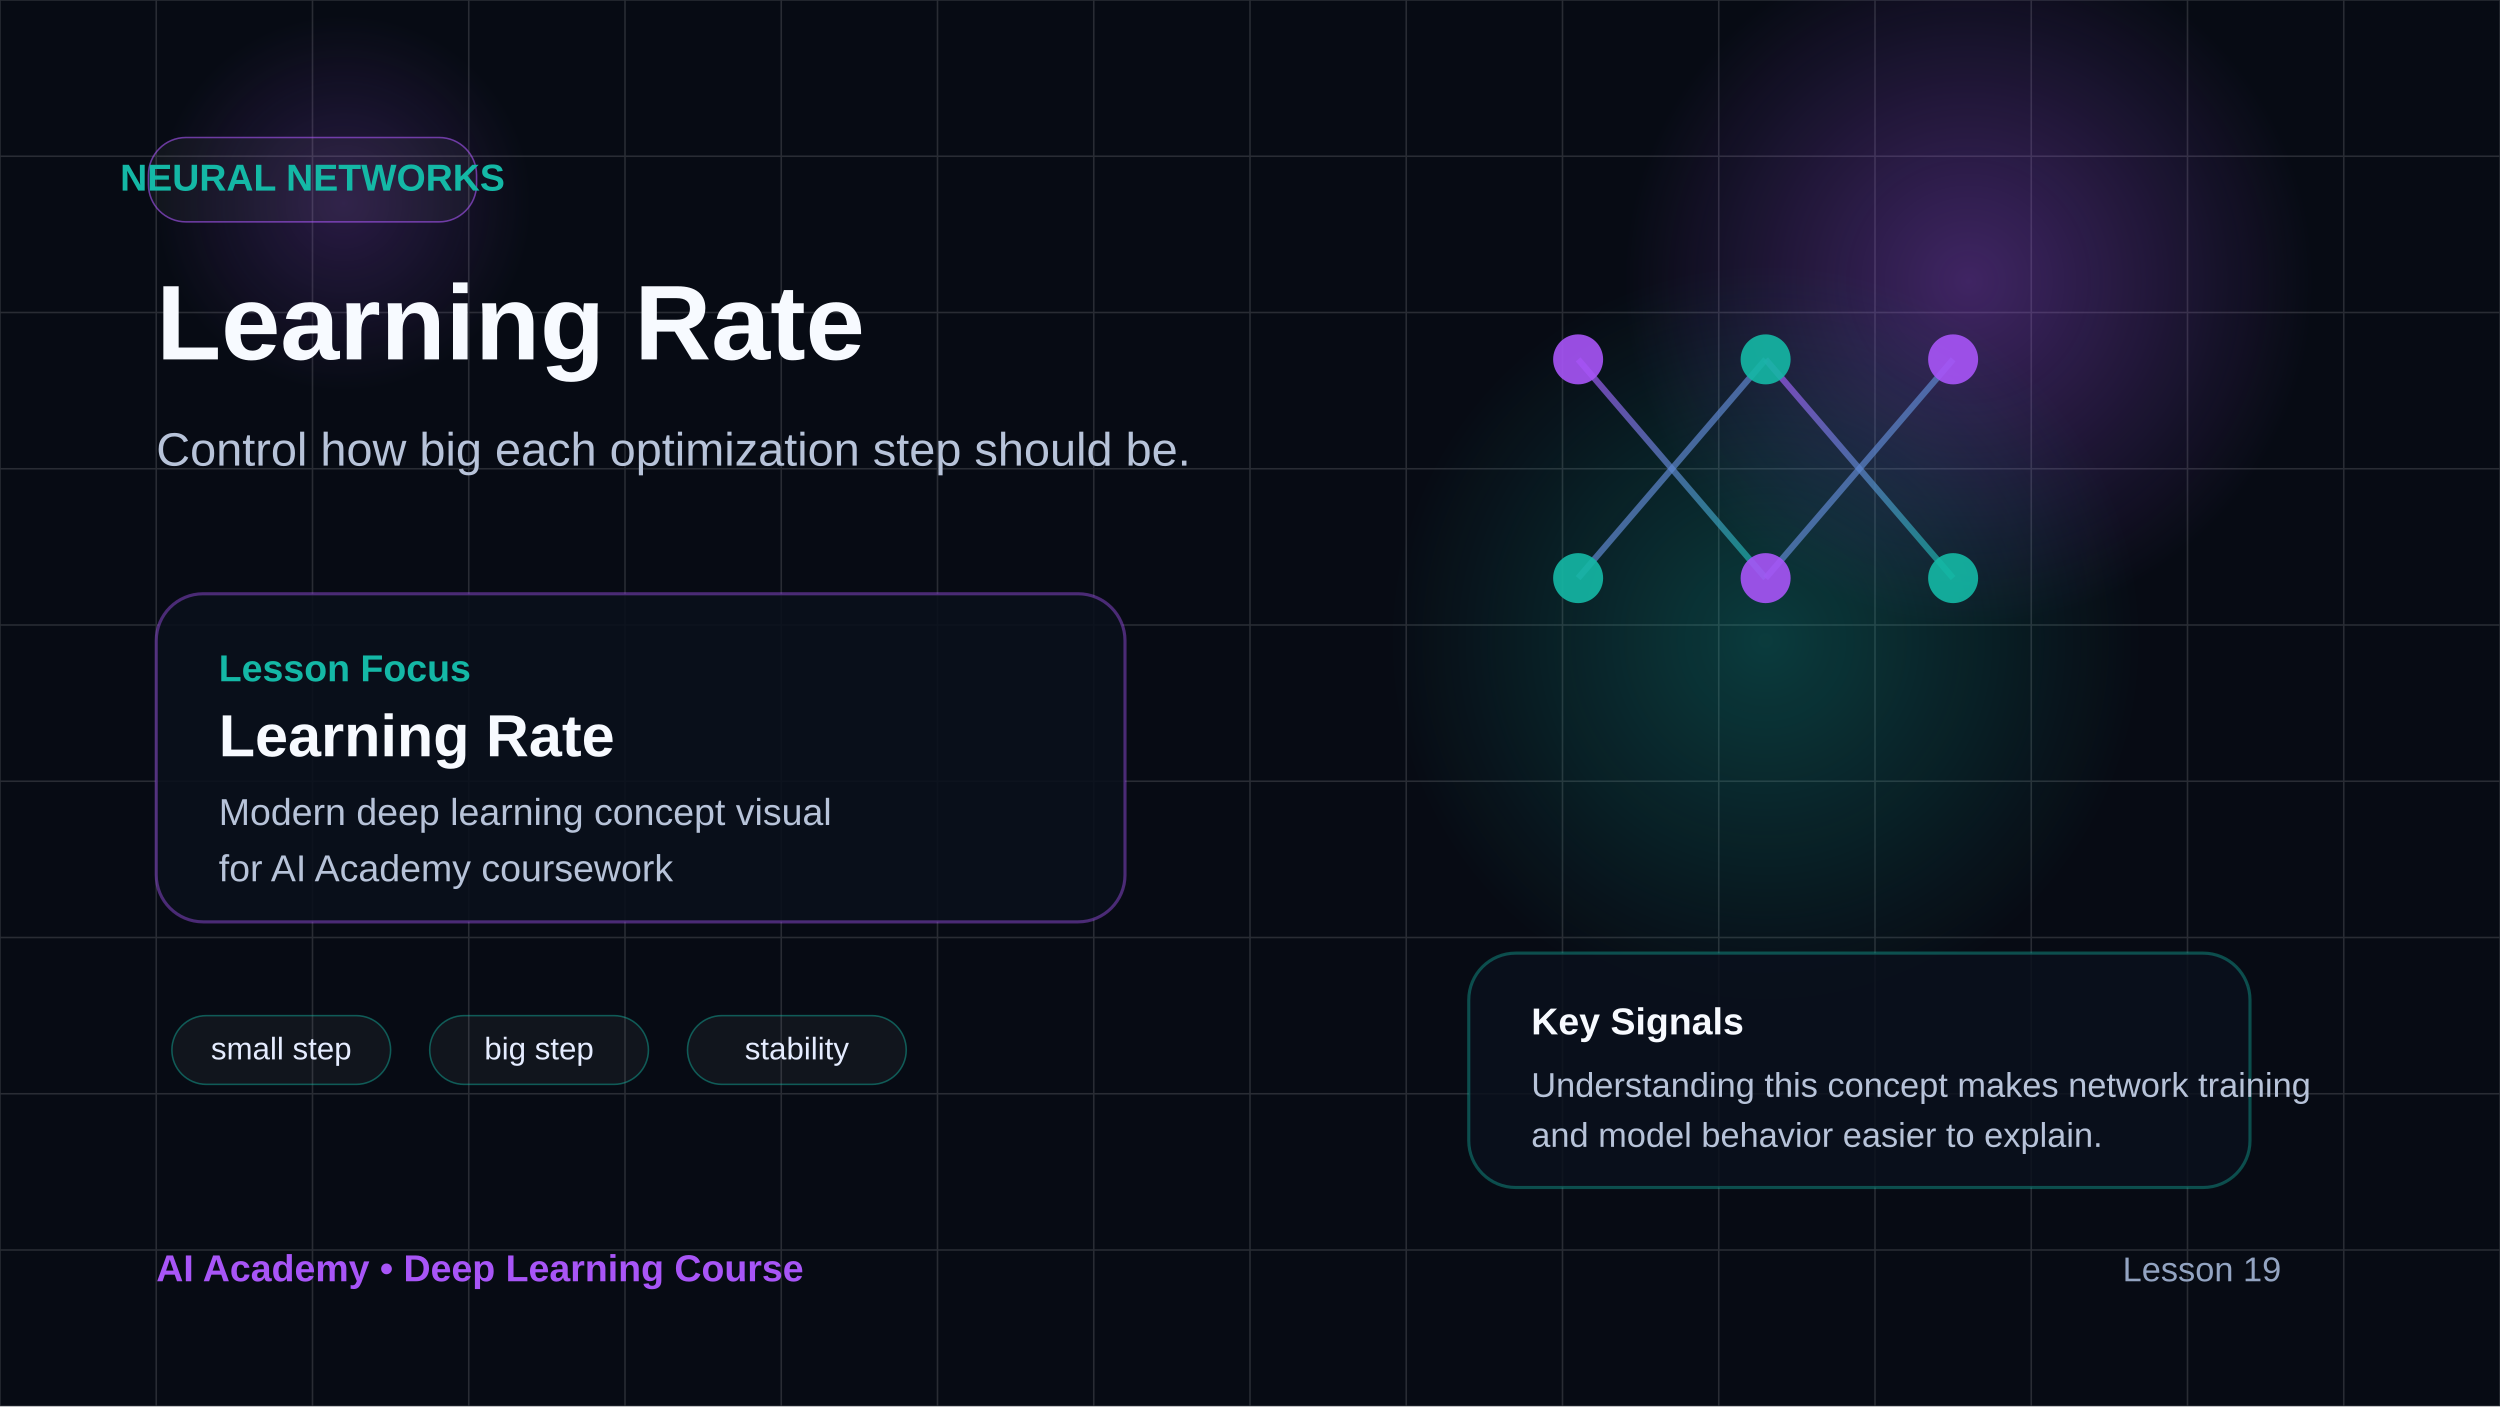
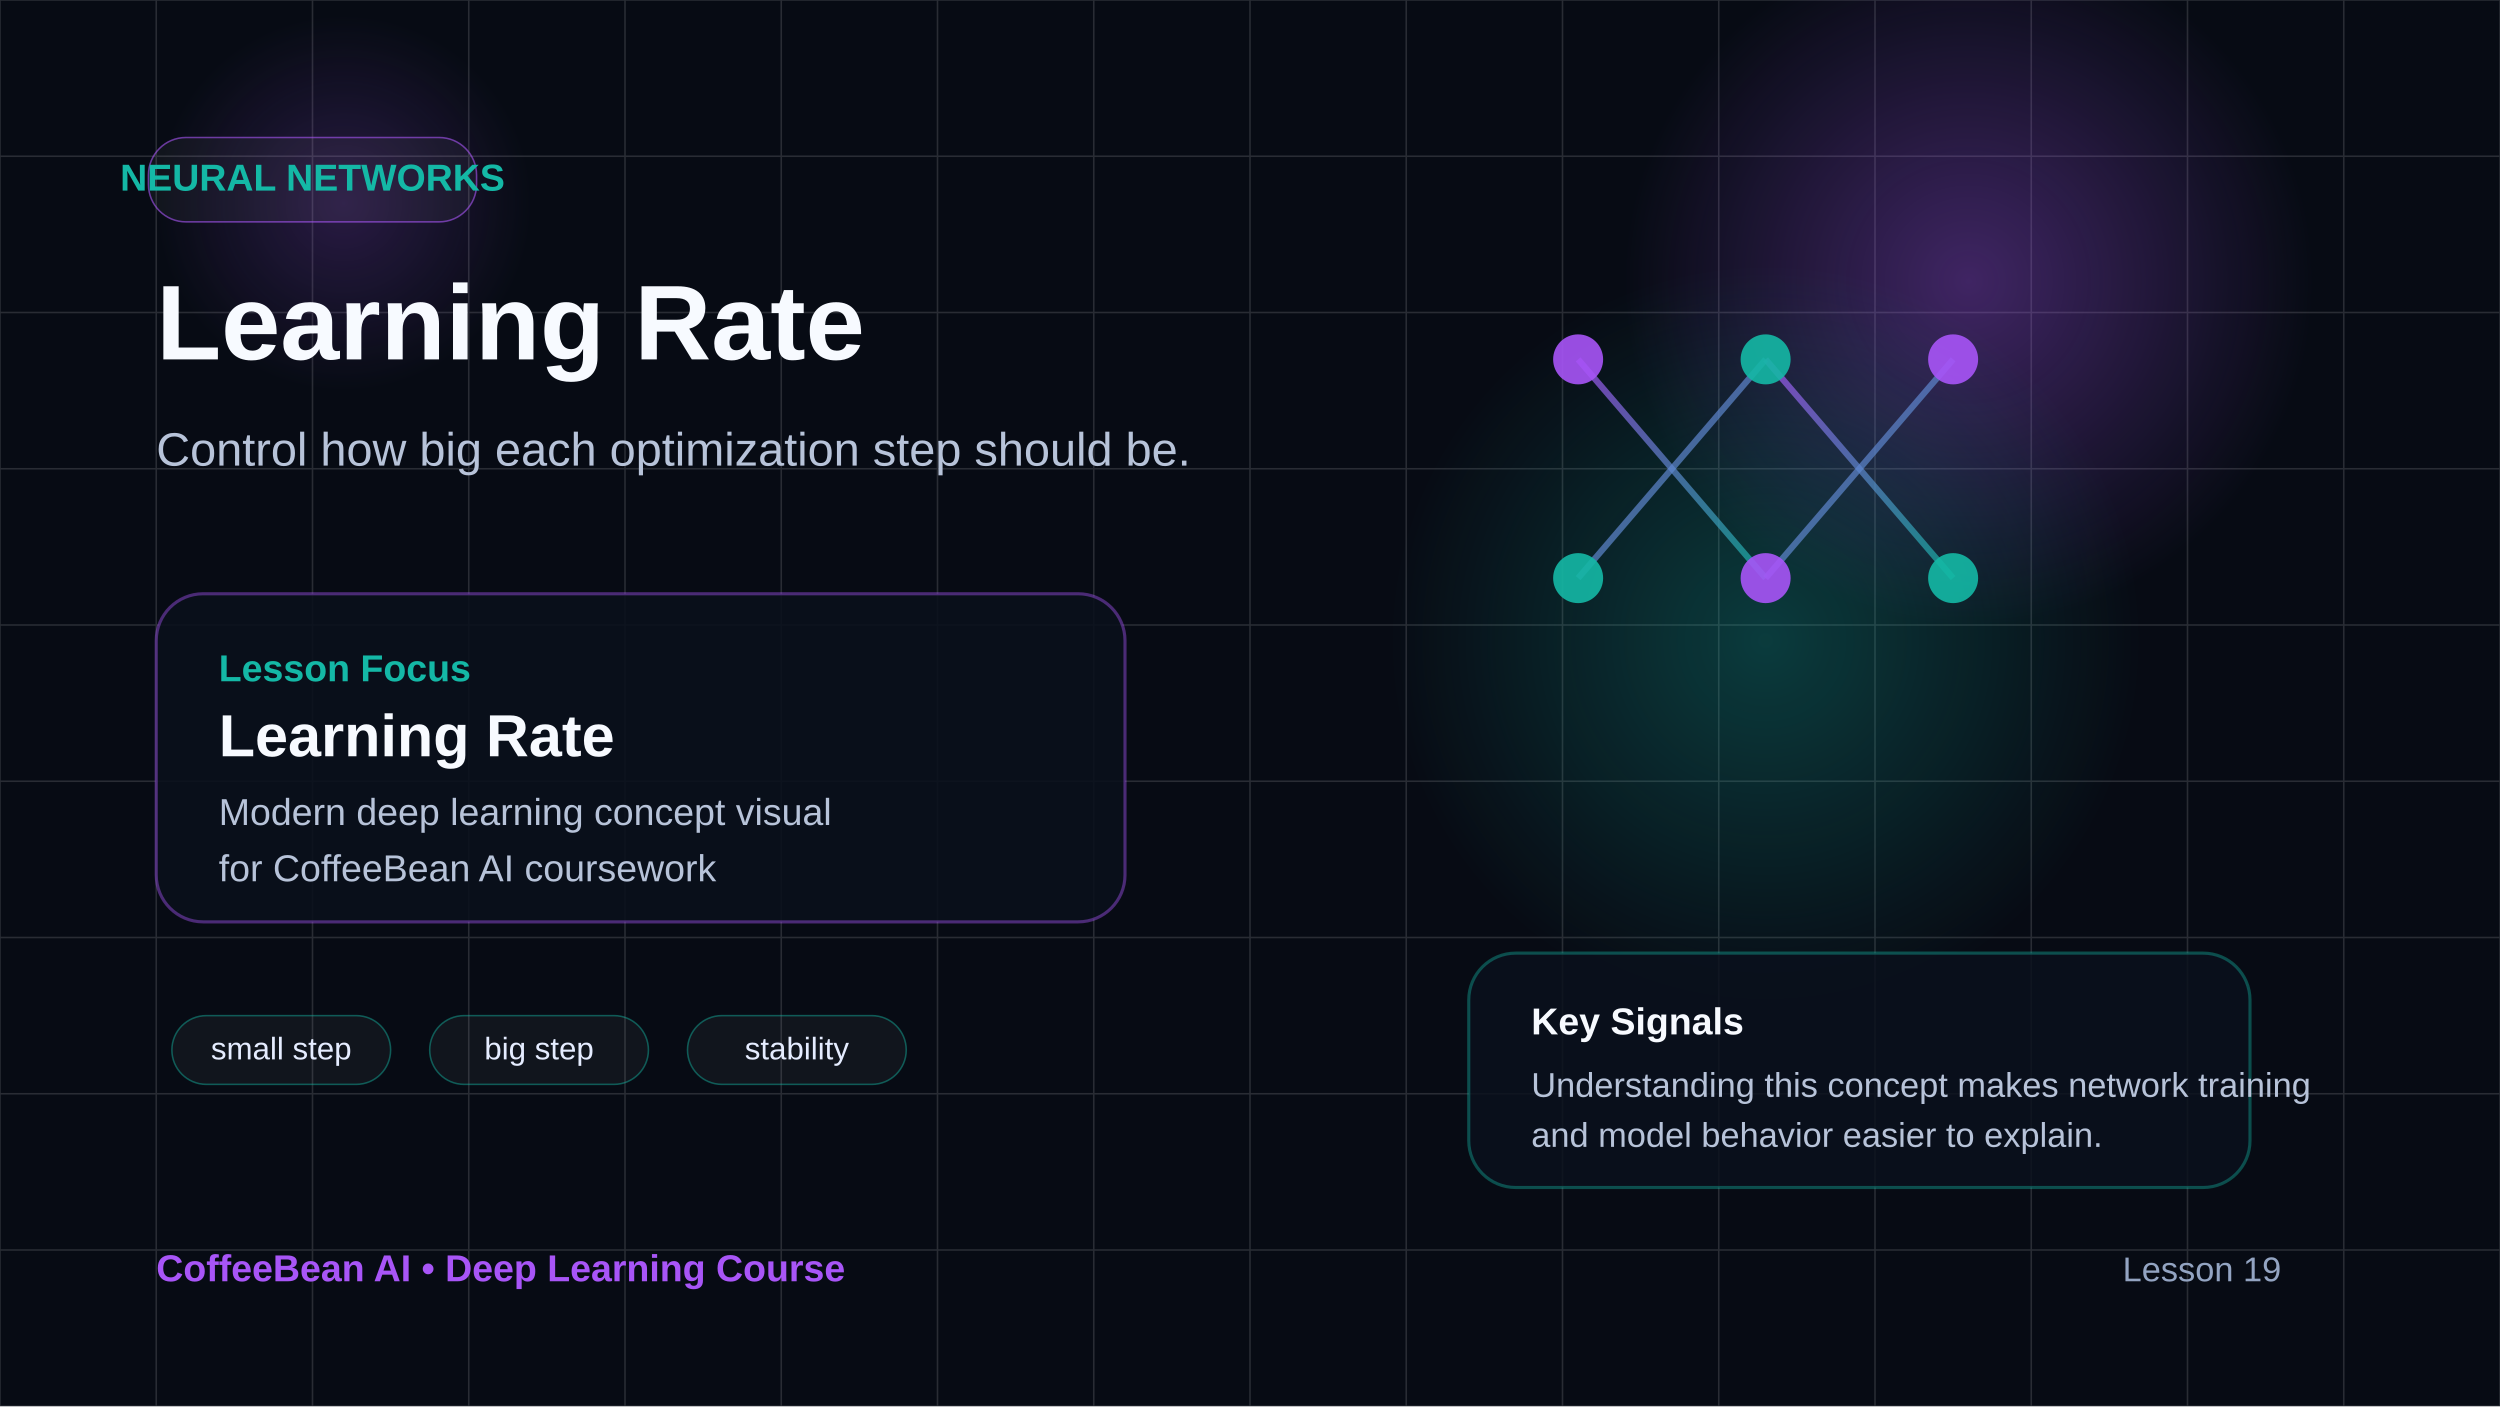
<svg xmlns="http://www.w3.org/2000/svg" width="1600" height="900" viewBox="0 0 1600 900" role="img" aria-labelledby="title desc">
  <defs>
    <linearGradient id="grad" x1="0%" y1="0%" x2="100%" y2="100%">
      <stop offset="0%" stop-color="#a855f7" />
      <stop offset="100%" stop-color="#14b8a6" />
    </linearGradient>
    <radialGradient id="glowA" cx="50%" cy="50%" r="50%">
      <stop offset="0%" stop-color="#a855f7" stop-opacity="0.35" />
      <stop offset="100%" stop-color="#a855f7" stop-opacity="0" />
    </radialGradient>
    <radialGradient id="glowB" cx="50%" cy="50%" r="50%">
      <stop offset="0%" stop-color="#14b8a6" stop-opacity="0.28" />
      <stop offset="100%" stop-color="#14b8a6" stop-opacity="0" />
    </radialGradient>
  </defs>
  <rect width="1600" height="900" fill="#070B14" />
  <rect width="1600" height="900" fill="url(#grid)" opacity="0.04" />
  <g opacity="0.14">
    <line x1="0" y1="0" x2="0" y2="900" stroke="#ffffff" stroke-width="1" />
    <line x1="100" y1="0" x2="100" y2="900" stroke="#ffffff" stroke-width="1" />
    <line x1="200" y1="0" x2="200" y2="900" stroke="#ffffff" stroke-width="1" />
    <line x1="300" y1="0" x2="300" y2="900" stroke="#ffffff" stroke-width="1" />
    <line x1="400" y1="0" x2="400" y2="900" stroke="#ffffff" stroke-width="1" />
    <line x1="500" y1="0" x2="500" y2="900" stroke="#ffffff" stroke-width="1" />
    <line x1="600" y1="0" x2="600" y2="900" stroke="#ffffff" stroke-width="1" />
    <line x1="700" y1="0" x2="700" y2="900" stroke="#ffffff" stroke-width="1" />
    <line x1="800" y1="0" x2="800" y2="900" stroke="#ffffff" stroke-width="1" />
    <line x1="900" y1="0" x2="900" y2="900" stroke="#ffffff" stroke-width="1" />
    <line x1="1000" y1="0" x2="1000" y2="900" stroke="#ffffff" stroke-width="1" />
    <line x1="1100" y1="0" x2="1100" y2="900" stroke="#ffffff" stroke-width="1" />
    <line x1="1200" y1="0" x2="1200" y2="900" stroke="#ffffff" stroke-width="1" />
    <line x1="1300" y1="0" x2="1300" y2="900" stroke="#ffffff" stroke-width="1" />
    <line x1="1400" y1="0" x2="1400" y2="900" stroke="#ffffff" stroke-width="1" />
    <line x1="1500" y1="0" x2="1500" y2="900" stroke="#ffffff" stroke-width="1" />
    <line x1="1600" y1="0" x2="1600" y2="900" stroke="#ffffff" stroke-width="1" />
    <line x1="0" y1="0" x2="1600" y2="0" stroke="#ffffff" stroke-width="1" />
    <line x1="0" y1="100" x2="1600" y2="100" stroke="#ffffff" stroke-width="1" />
    <line x1="0" y1="200" x2="1600" y2="200" stroke="#ffffff" stroke-width="1" />
    <line x1="0" y1="300" x2="1600" y2="300" stroke="#ffffff" stroke-width="1" />
    <line x1="0" y1="400" x2="1600" y2="400" stroke="#ffffff" stroke-width="1" />
    <line x1="0" y1="500" x2="1600" y2="500" stroke="#ffffff" stroke-width="1" />
    <line x1="0" y1="600" x2="1600" y2="600" stroke="#ffffff" stroke-width="1" />
    <line x1="0" y1="700" x2="1600" y2="700" stroke="#ffffff" stroke-width="1" />
    <line x1="0" y1="800" x2="1600" y2="800" stroke="#ffffff" stroke-width="1" />
    <line x1="0" y1="900" x2="1600" y2="900" stroke="#ffffff" stroke-width="1" />
  </g>
  <circle cx="1260" cy="180" r="220" fill="url(#glowA)" />
  <circle cx="1130" cy="410" r="240" fill="url(#glowB)" />
  <circle cx="220" cy="130" r="120" fill="url(#glowA)" opacity="0.6" />
  <g transform="translate(95,88)">
    <rect x="0" y="0" rx="24" ry="24" width="210" height="54" fill="rgba(255,255,255,0.04)" stroke="#a855f7" stroke-opacity="0.6" />
    <text x="105" y="34" text-anchor="middle" font-size="24" fill="#14b8a6" font-family="Arial, Helvetica, sans-serif" font-weight="700">NEURAL NETWORKS</text>
  </g>
  <text x="100" y="230" font-size="68" fill="#F7FAFF" font-family="Arial, Helvetica, sans-serif" font-weight="800">Learning Rate</text>
  <text x="100" y="298" font-size="30" fill="#B7C3D9" font-family="Arial, Helvetica, sans-serif">Control how big each optimization step should be.</text>
  <g transform="translate(100,380)">
    <rect x="0" y="0" rx="30" ry="30" width="620" height="210" fill="rgba(10,16,28,0.88)" stroke="#a855f7" stroke-opacity="0.42" stroke-width="2" />
    <text x="40" y="56" font-size="24" fill="#14b8a6" font-family="Arial, Helvetica, sans-serif" font-weight="700">Lesson Focus</text>
    <text x="40" y="104" font-size="38" fill="#F7FAFF" font-family="Arial, Helvetica, sans-serif" font-weight="700">Learning Rate</text>
    <text x="40" y="148" font-size="24" fill="#B7C3D9" font-family="Arial, Helvetica, sans-serif">Modern deep learning concept visual</text>
-     <text x="40" y="184" font-size="24" fill="#B7C3D9" font-family="Arial, Helvetica, sans-serif">for AI Academy coursework</text>
+     <text x="40" y="184" font-size="24" fill="#B7C3D9" font-family="Arial, Helvetica, sans-serif">for CoffeeBean AI coursework</text>
  </g>
  <g>
    <line x1="1010" y1="230" x2="1130" y2="230" stroke="url(#grad)" stroke-width="4" stroke-opacity="0.7" />
    <line x1="1130" y1="230" x2="1250" y2="230" stroke="url(#grad)" stroke-width="4" stroke-opacity="0.7" />
    <line x1="1010" y1="370" x2="1130" y2="370" stroke="url(#grad)" stroke-width="4" stroke-opacity="0.7" />
    <line x1="1130" y1="370" x2="1250" y2="370" stroke="url(#grad)" stroke-width="4" stroke-opacity="0.7" />
    <line x1="1010" y1="230" x2="1130" y2="370" stroke="url(#grad)" stroke-width="4" stroke-opacity="0.7" />
    <line x1="1130" y1="230" x2="1250" y2="370" stroke="url(#grad)" stroke-width="4" stroke-opacity="0.7" />
    <line x1="1010" y1="370" x2="1130" y2="230" stroke="url(#grad)" stroke-width="4" stroke-opacity="0.7" />
    <line x1="1130" y1="370" x2="1250" y2="230" stroke="url(#grad)" stroke-width="4" stroke-opacity="0.7" />
    <circle cx="1010" cy="230" r="16" fill="#a855f7" fill-opacity="0.9" />
    <circle cx="1130" cy="230" r="16" fill="#14b8a6" fill-opacity="0.9" />
    <circle cx="1250" cy="230" r="16" fill="#a855f7" fill-opacity="0.9" />
    <circle cx="1010" cy="370" r="16" fill="#14b8a6" fill-opacity="0.9" />
    <circle cx="1130" cy="370" r="16" fill="#a855f7" fill-opacity="0.9" />
    <circle cx="1250" cy="370" r="16" fill="#14b8a6" fill-opacity="0.9" />
  </g>
  <g transform="translate(940,610)">
    <rect x="0" y="0" rx="30" ry="30" width="500" height="150" fill="rgba(10,16,28,0.82)" stroke="#14b8a6" stroke-opacity="0.38" stroke-width="2" />
    <text x="40" y="52" font-size="24" fill="#F7FAFF" font-family="Arial, Helvetica, sans-serif" font-weight="700">Key Signals</text>
    <text x="40" y="92" font-size="22" fill="#B7C3D9" font-family="Arial, Helvetica, sans-serif">Understanding this concept makes network training</text>
    <text x="40" y="124" font-size="22" fill="#B7C3D9" font-family="Arial, Helvetica, sans-serif">and model behavior easier to explain.</text>
  </g>
  <g transform="translate(110,650)">
    <rect x="0" y="0" rx="22" ry="22" width="140" height="44" fill="rgba(255,255,255,0.04)" stroke="#14b8a6" stroke-opacity="0.45" />
    <text x="70" y="28" text-anchor="middle" font-size="20" fill="#E5ECFF" font-family="Arial, Helvetica, sans-serif">small step</text>
  </g>
  <g transform="translate(275,650)">
    <rect x="0" y="0" rx="22" ry="22" width="140" height="44" fill="rgba(255,255,255,0.04)" stroke="#14b8a6" stroke-opacity="0.45" />
    <text x="70" y="28" text-anchor="middle" font-size="20" fill="#E5ECFF" font-family="Arial, Helvetica, sans-serif">big step</text>
  </g>
  <g transform="translate(440,650)">
    <rect x="0" y="0" rx="22" ry="22" width="140" height="44" fill="rgba(255,255,255,0.04)" stroke="#14b8a6" stroke-opacity="0.45" />
    <text x="70" y="28" text-anchor="middle" font-size="20" fill="#E5ECFF" font-family="Arial, Helvetica, sans-serif">stability</text>
  </g>
-   <text x="100" y="820" font-size="24" fill="#a855f7" font-family="Arial, Helvetica, sans-serif" font-weight="700">AI Academy • Deep Learning Course</text>
+   <text x="100" y="820" font-size="24" fill="#a855f7" font-family="Arial, Helvetica, sans-serif" font-weight="700">CoffeeBean AI • Deep Learning Course</text>
  <text x="1460" y="820" text-anchor="end" font-size="22" fill="#93A4C2" font-family="Arial, Helvetica, sans-serif">Lesson 19</text>
</svg>
